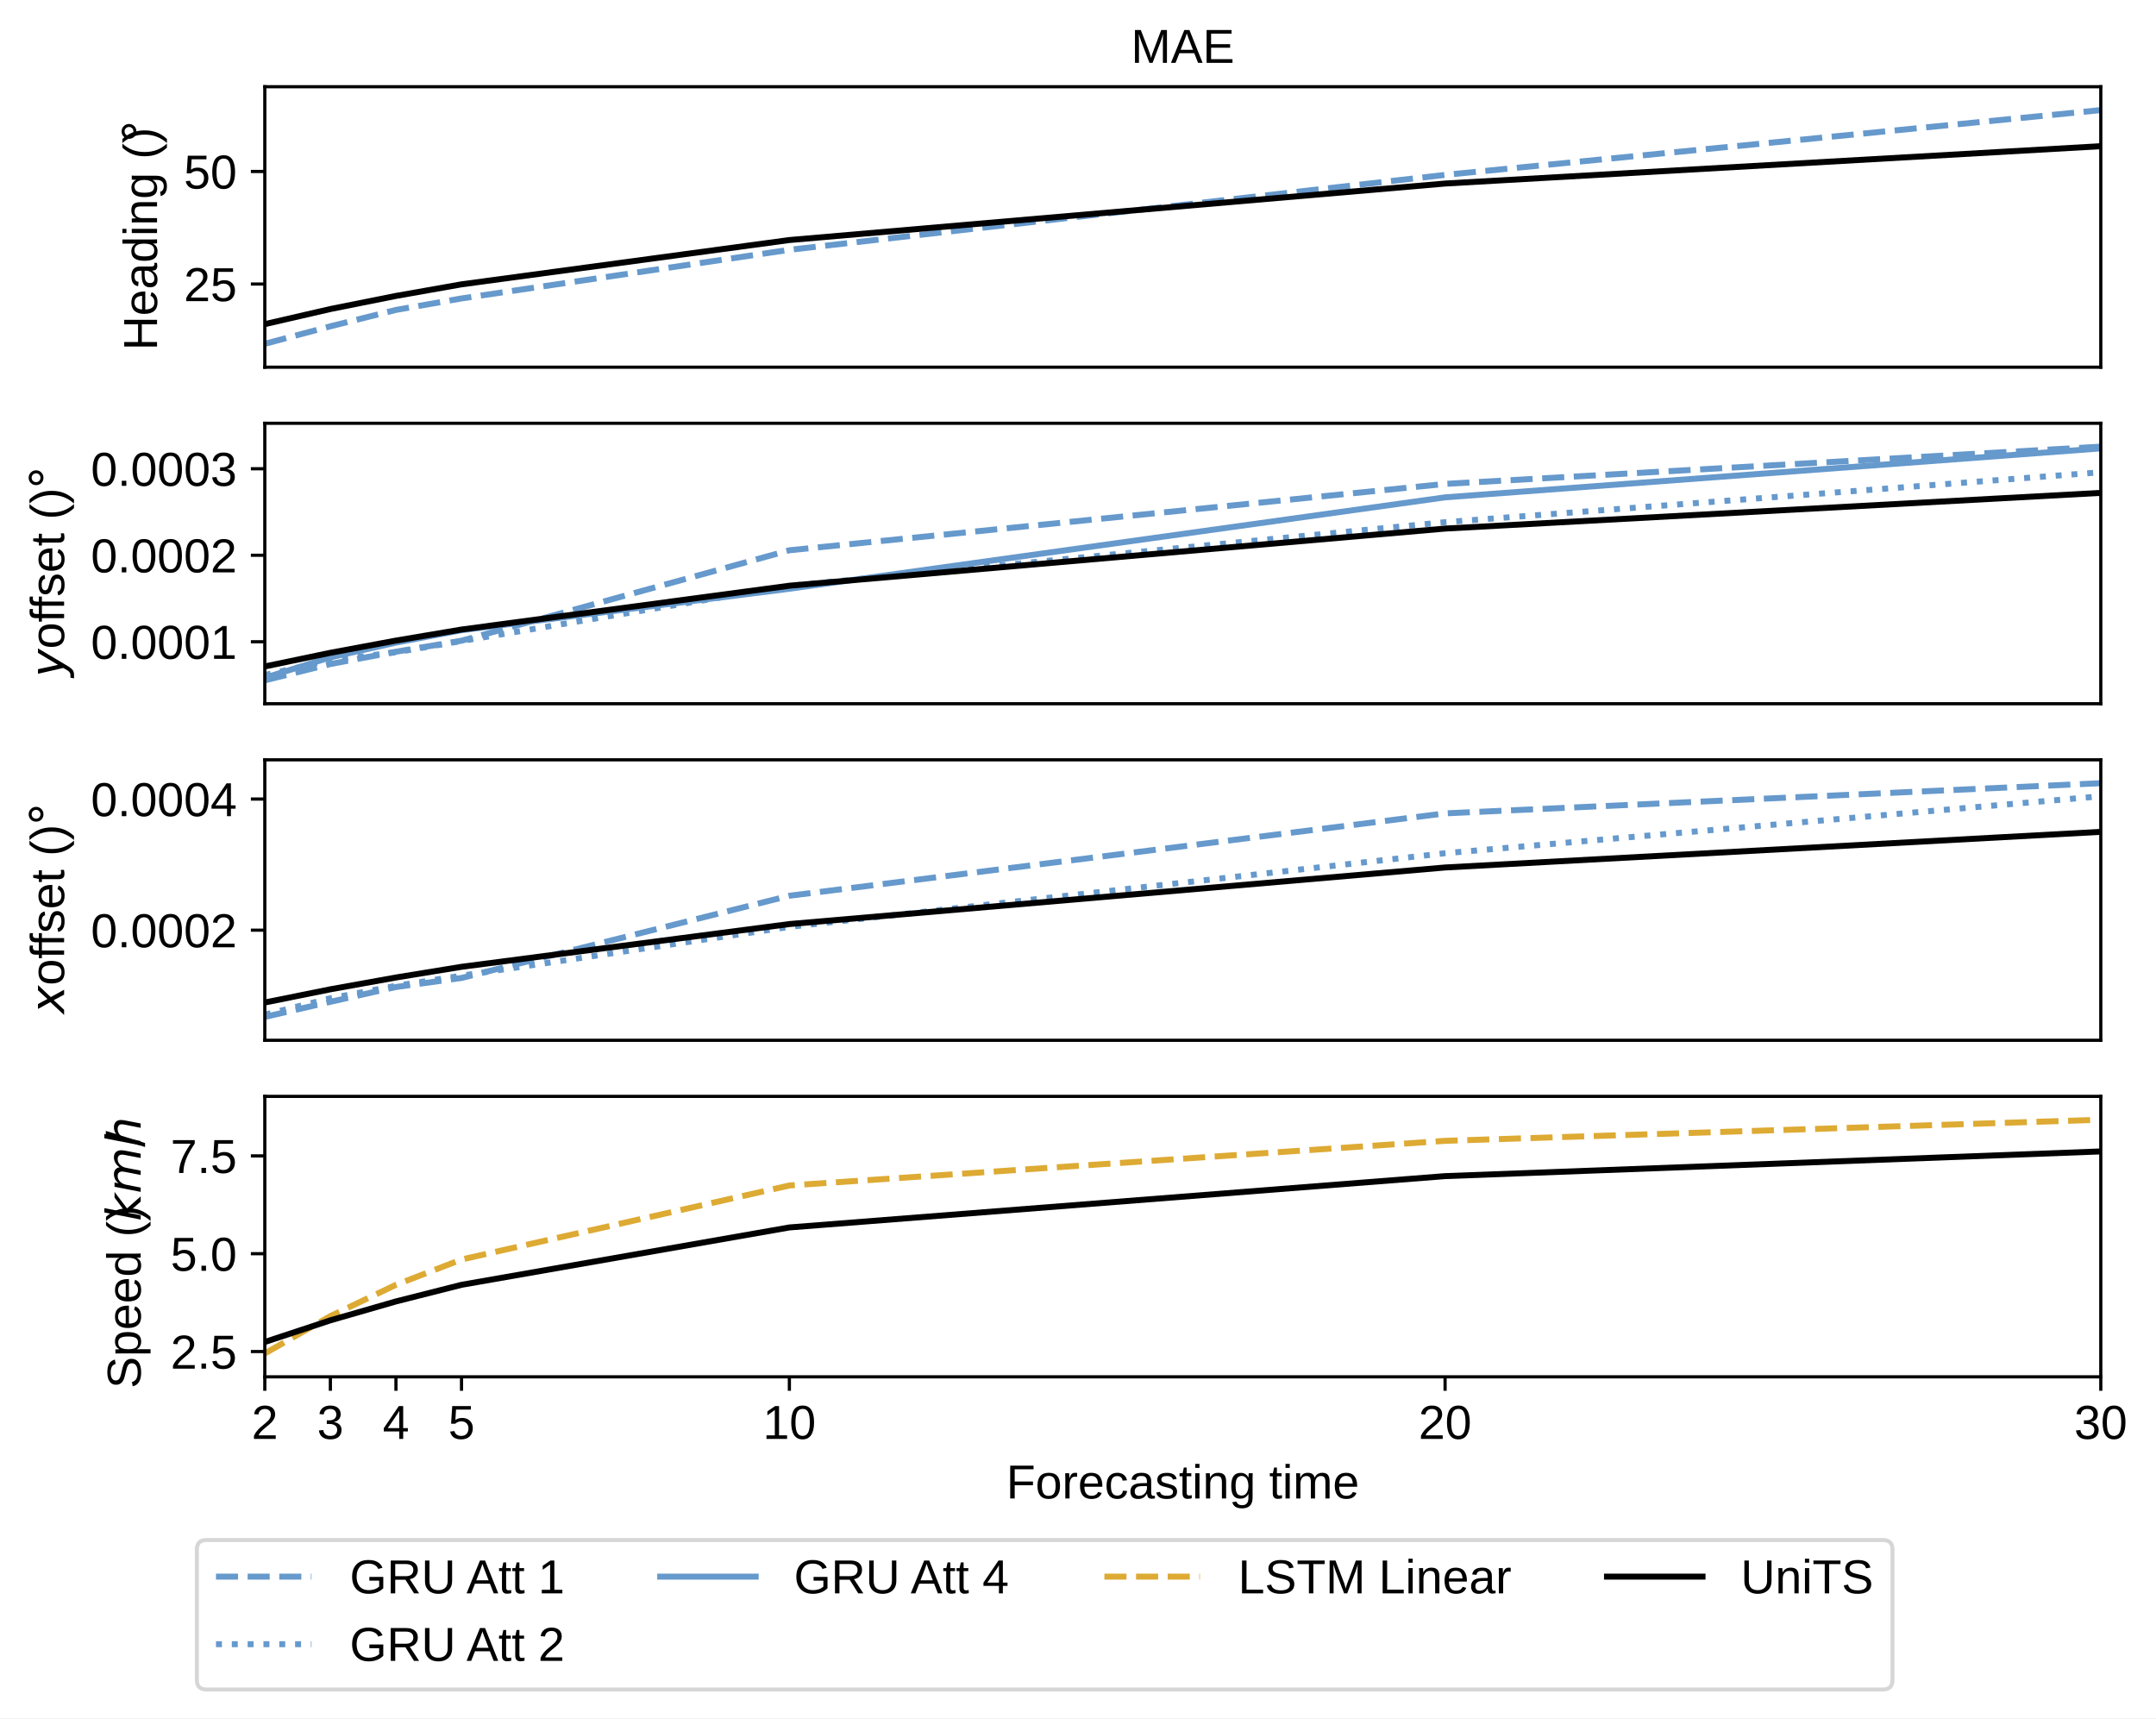
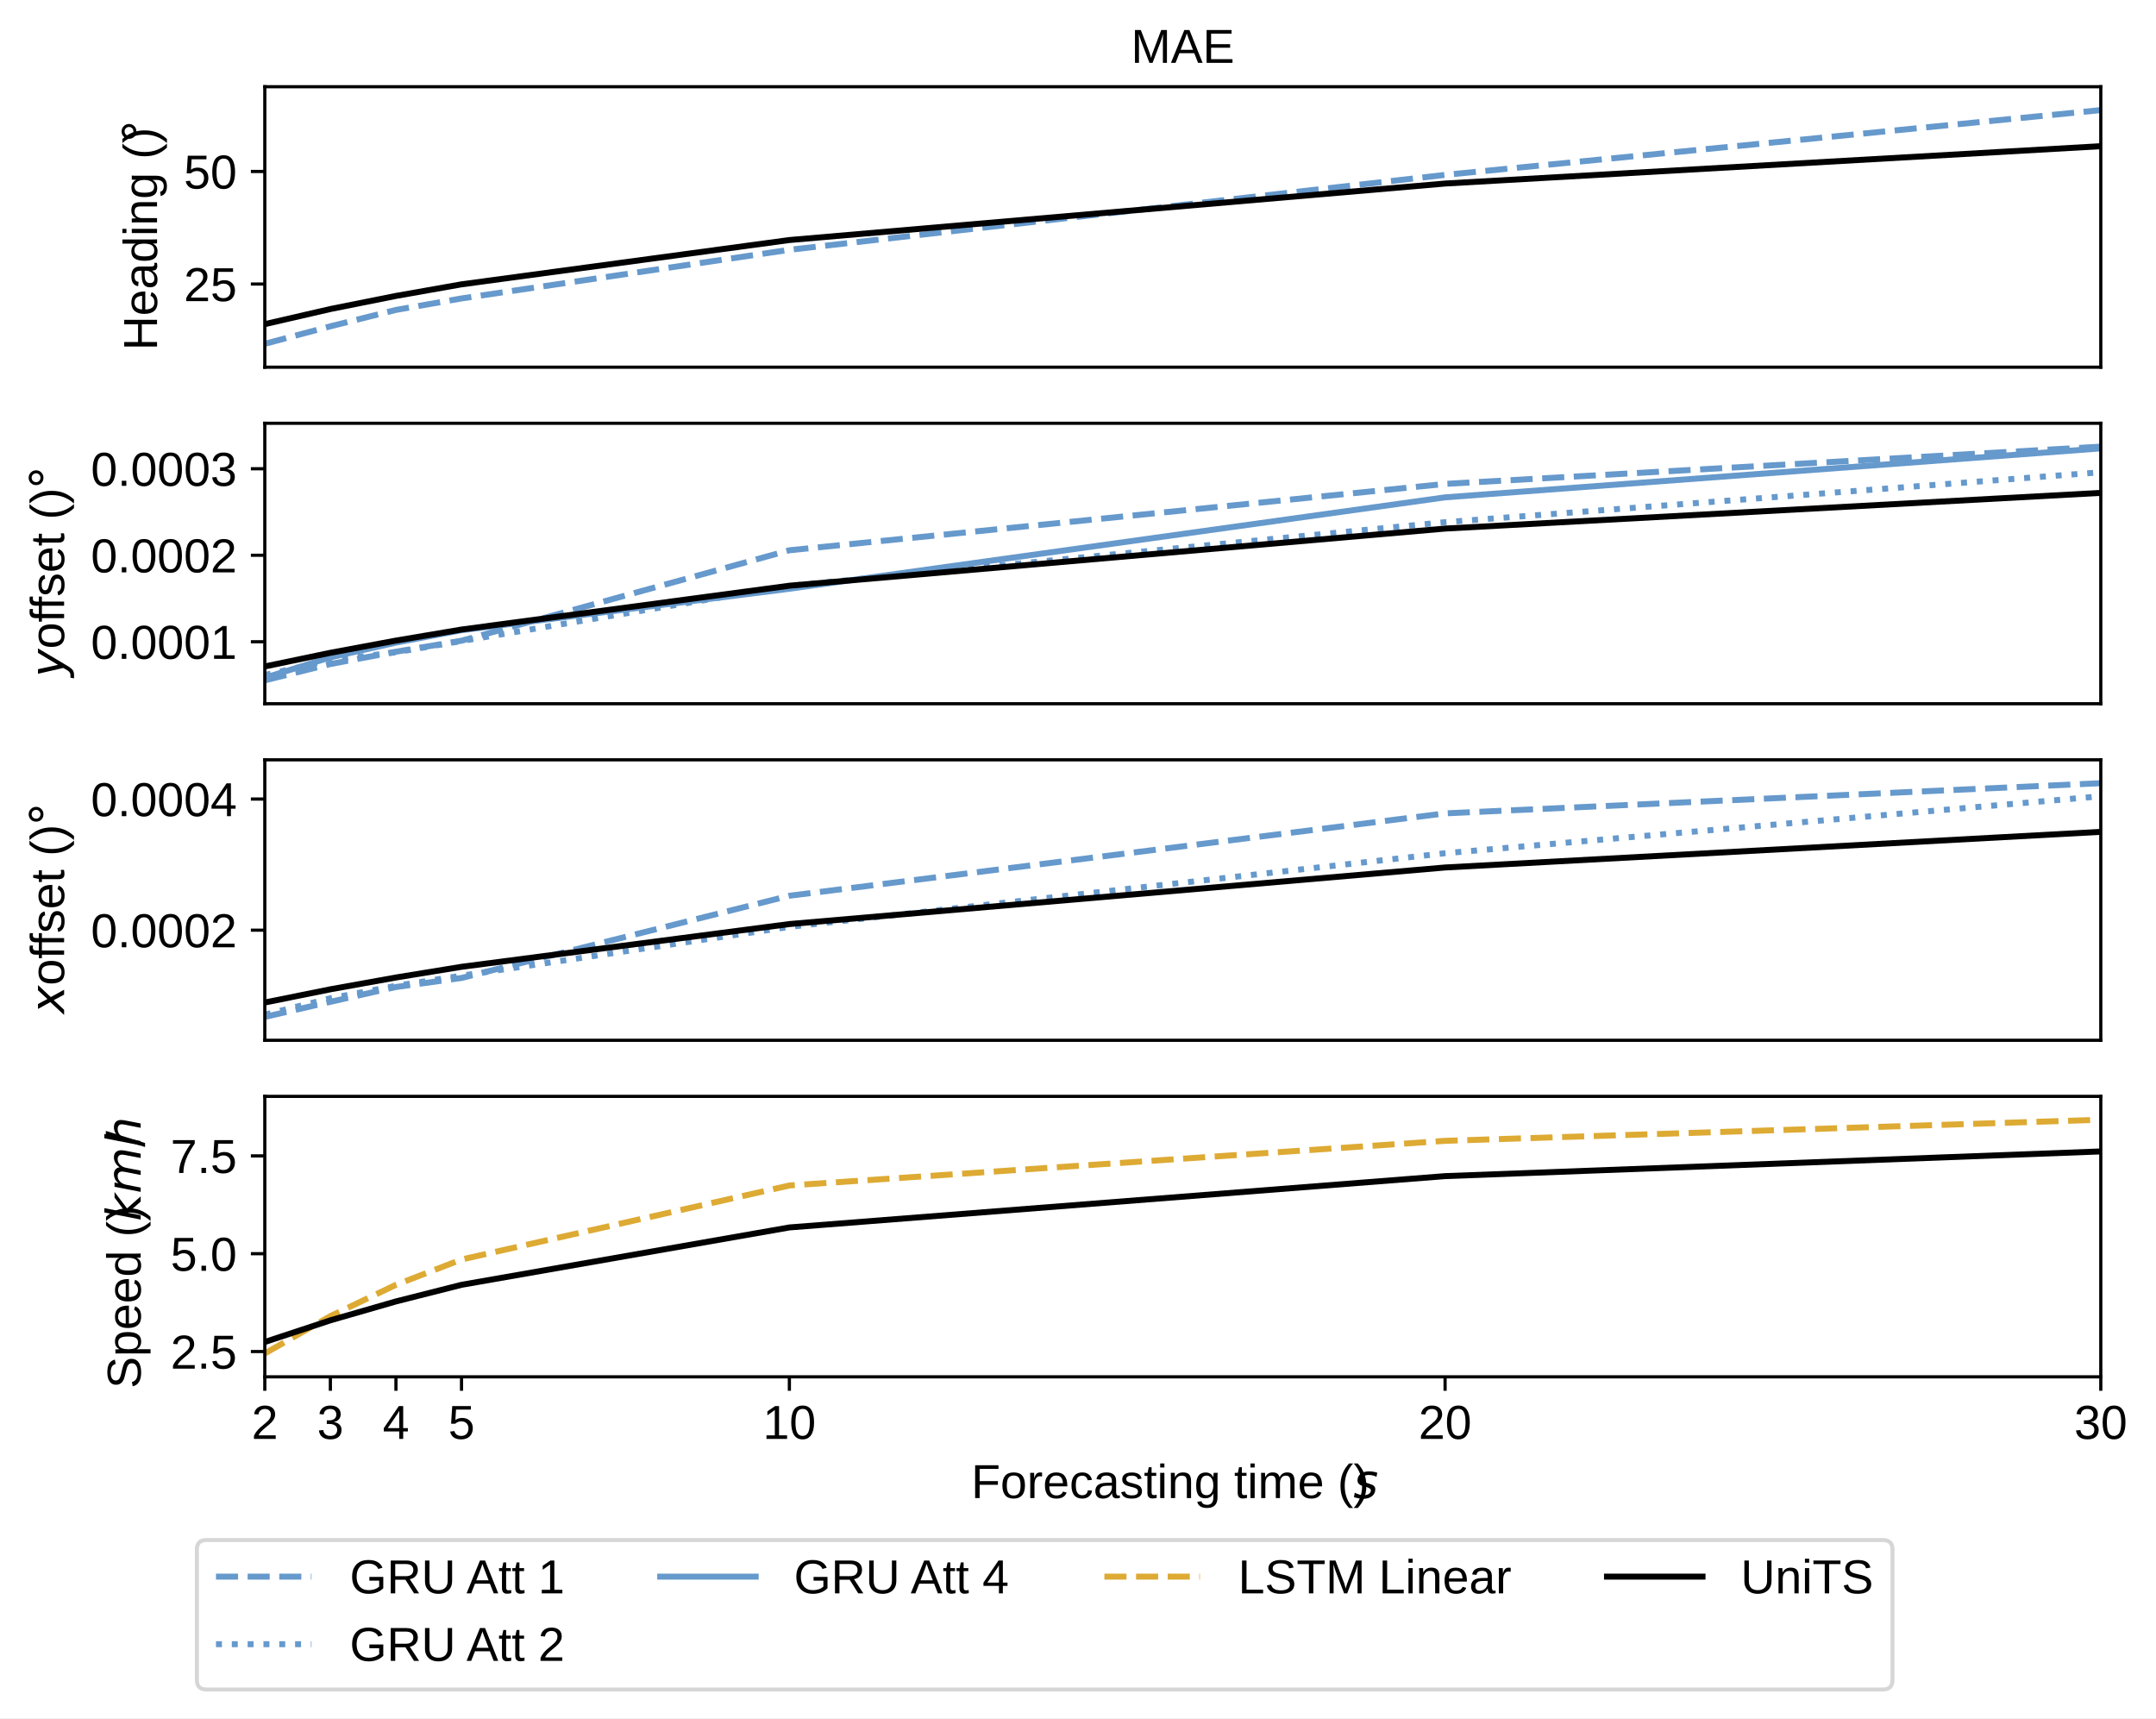
<svg xmlns="http://www.w3.org/2000/svg" xmlns:xlink="http://www.w3.org/1999/xlink" width="541.751pt" height="431.672pt" viewBox="0 0 541.751 431.672" version="1.1">
  <defs>
    <style type="text/css">*{stroke-linejoin: round; stroke-linecap: butt}</style>
  </defs>
  <g id="figure_1">
    <g id="patch_1">
      <path d="M 0 431.672  L 541.751 431.672  L 541.751 0  L 0 0  z " style="fill: #ffffff" />
    </g>
    <g id="axes_1">
      <g id="patch_2">
        <path d="M 66.539 92.252  L 527.878 92.252  L 527.878 21.789  L 66.539 21.789  z " style="fill: #ffffff" />
      </g>
      <g id="matplotlib.axis_1" />
      <g id="matplotlib.axis_2">
        <g id="ytick_1">
          <g id="line2d_1">
            <defs>
-               <path id="m7a100b7f8b" d="M 0 0  L -3.5 0  " style="stroke: #000000; stroke-width: 0.8" />
+               <path id="mde9c9394e4" d="M 0 0  L -3.5 0  " style="stroke: #000000; stroke-width: 0.8" />
            </defs>
            <g>
-               <use xlink:href="#m7a100b7f8b" x="66.539" y="71.363" style="stroke: #000000; stroke-width: 0.8" />
+               <use xlink:href="#mde9c9394e4" x="66.539" y="71.363" style="stroke: #000000; stroke-width: 0.8" />
            </g>
          </g>
          <g id="text_1">
            <text style="font: 12px 'Arial'; text-anchor: end" x="59.539" y="75.657" transform="rotate(-0 59.53937 75.65748)">25</text>
          </g>
        </g>
        <g id="ytick_2">
          <g id="line2d_2">
            <g>
-               <use xlink:href="#m7a100b7f8b" x="66.539" y="43.082" style="stroke: #000000; stroke-width: 0.8" />
+               <use xlink:href="#mde9c9394e4" x="66.539" y="43.082" style="stroke: #000000; stroke-width: 0.8" />
            </g>
          </g>
          <g id="text_2">
            <text style="font: 12px 'Arial'; text-anchor: end" x="59.539" y="47.376" transform="rotate(-0 59.53937 47.3764)">50</text>
          </g>
        </g>
        <g id="text_3">
          <g transform="translate(39.55313 88.04063) rotate(-90)">
            <text>
              <tspan style="font: 12px 'Arial'" x="0 8.666 15.34 22.014 28.688 31.354 38.027 44.701 48.035 58.031" y="-0.094">Heading ()</tspan>
              <tspan style="font: 12px 'DejaVu Sans'" x="52.031" y="-0.094">°</tspan>
            </text>
          </g>
        </g>
      </g>
      <g id="line2d_3">
-         <path d="M 66.539 86.38  L 83.016 81.982  L 99.492 77.866  L 115.969 74.98  L 198.35 62.764  L 363.114 43.938  L 527.878 27.661  " clip-path="url(#p5b7cb1a8e7)" style="fill: none; stroke-dasharray: 5.55,2.4; stroke-dashoffset: 0; stroke: #6699cc; stroke-width: 1.5" />
+         <path d="M 66.539 86.38  L 83.016 81.982  L 99.492 77.866  L 115.969 74.98  L 198.35 62.764  L 363.114 43.938  L 527.878 27.661  " clip-path="url(#p60d8c0963b)" style="fill: none; stroke-dasharray: 5.55,2.4; stroke-dashoffset: 0; stroke: #6699cc; stroke-width: 1.5" />
      </g>
      <g id="line2d_4">
-         <path d="M 66.539 81.436  L 83.016 77.641  L 99.492 74.347  L 115.969 71.435  L 198.35 60.307  L 363.114 46.112  L 527.878 36.729  " clip-path="url(#p5b7cb1a8e7)" style="fill: none; stroke: #000000; stroke-width: 1.5; stroke-linecap: square" />
+         <path d="M 66.539 81.436  L 83.016 77.641  L 99.492 74.347  L 115.969 71.435  L 198.35 60.307  L 363.114 46.112  L 527.878 36.729  " clip-path="url(#p60d8c0963b)" style="fill: none; stroke: #000000; stroke-width: 1.5; stroke-linecap: square" />
      </g>
      <g id="patch_3">
        <path d="M 66.539 92.252  L 66.539 21.789  " style="fill: none; stroke: #000000; stroke-width: 0.8; stroke-linejoin: miter; stroke-linecap: square" />
      </g>
      <g id="patch_4">
        <path d="M 527.878 92.252  L 527.878 21.789  " style="fill: none; stroke: #000000; stroke-width: 0.8; stroke-linejoin: miter; stroke-linecap: square" />
      </g>
      <g id="patch_5">
        <path d="M 66.539 92.252  L 527.878 92.252  " style="fill: none; stroke: #000000; stroke-width: 0.8; stroke-linejoin: miter; stroke-linecap: square" />
      </g>
      <g id="patch_6">
        <path d="M 66.539 21.789  L 527.878 21.789  " style="fill: none; stroke: #000000; stroke-width: 0.8; stroke-linejoin: miter; stroke-linecap: square" />
      </g>
      <g id="text_4">
        <text style="font: 12px 'Arial'; text-anchor: middle" x="297.209" y="15.789" transform="rotate(-0 297.2087 15.78937)">MAE</text>
      </g>
    </g>
    <g id="axes_2">
      <g id="patch_7">
        <path d="M 66.539 176.807  L 527.878 176.807  L 527.878 106.344  L 66.539 106.344  z " style="fill: #ffffff" />
      </g>
      <g id="matplotlib.axis_3" />
      <g id="matplotlib.axis_4">
        <g id="ytick_3">
          <g id="line2d_5">
            <g>
-               <use xlink:href="#m7a100b7f8b" x="66.539" y="161.233" style="stroke: #000000; stroke-width: 0.8" />
+               <use xlink:href="#mde9c9394e4" x="66.539" y="161.233" style="stroke: #000000; stroke-width: 0.8" />
            </g>
          </g>
          <g id="text_5">
            <text style="font: 12px 'Arial'; text-anchor: end" x="59.539" y="165.527" transform="rotate(-0 59.53937 165.5274)">0.0001</text>
          </g>
        </g>
        <g id="ytick_4">
          <g id="line2d_6">
            <g>
-               <use xlink:href="#m7a100b7f8b" x="66.539" y="139.502" style="stroke: #000000; stroke-width: 0.8" />
+               <use xlink:href="#mde9c9394e4" x="66.539" y="139.502" style="stroke: #000000; stroke-width: 0.8" />
            </g>
          </g>
          <g id="text_6">
            <text style="font: 12px 'Arial'; text-anchor: end" x="59.539" y="143.797" transform="rotate(-0 59.53937 143.7969)">0.0002</text>
          </g>
        </g>
        <g id="ytick_5">
          <g id="line2d_7">
            <g>
-               <use xlink:href="#m7a100b7f8b" x="66.539" y="117.772" style="stroke: #000000; stroke-width: 0.8" />
+               <use xlink:href="#mde9c9394e4" x="66.539" y="117.772" style="stroke: #000000; stroke-width: 0.8" />
            </g>
          </g>
          <g id="text_7">
            <text style="font: 12px 'Arial'; text-anchor: end" x="59.539" y="122.066" transform="rotate(-0 59.53937 122.0665)">0.0003</text>
          </g>
        </g>
        <g id="text_8">
          <g transform="translate(16.2 170.1356) rotate(-90)">
            <text>
              <tspan style="font: oblique 12px 'DejaVu Sans'" x="0" y="-0.094">y</tspan>
              <tspan style="font: 12px 'Arial'" x="7.102 10.436 17.109 20.443 23.777 29.777 36.451 39.785 43.119 53.115" y="-0.094"> offset ()</tspan>
              <tspan style="font: 12px 'DejaVu Sans'" x="47.115" y="-0.094">°</tspan>
            </text>
          </g>
        </g>
      </g>
      <g id="line2d_8">
-         <path d="M 66.539 170.935  L 83.016 166.833  L 99.492 163.739  L 115.969 160.97  L 198.35 138.254  L 363.114 121.579  L 527.878 112.216  " clip-path="url(#p621e4f8ddc)" style="fill: none; stroke-dasharray: 5.55,2.4; stroke-dashoffset: 0; stroke: #6699cc; stroke-width: 1.5" />
+         <path d="M 66.539 170.935  L 83.016 166.833  L 99.492 163.739  L 115.969 160.97  L 198.35 138.254  L 363.114 121.579  L 527.878 112.216  " clip-path="url(#p0fa7721ba6)" style="fill: none; stroke-dasharray: 5.55,2.4; stroke-dashoffset: 0; stroke: #6699cc; stroke-width: 1.5" />
      </g>
      <g id="line2d_9">
-         <path d="M 66.539 169.578  L 83.016 165.873  L 99.492 163.886  L 115.969 161.058  L 198.35 147.196  L 363.114 131.193  L 527.878 118.653  " clip-path="url(#p621e4f8ddc)" style="fill: none; stroke-dasharray: 1.5,2.475; stroke-dashoffset: 0; stroke: #6699cc; stroke-width: 1.5" />
+         <path d="M 66.539 169.578  L 83.016 165.873  L 99.492 163.886  L 115.969 161.058  L 198.35 147.196  L 363.114 131.193  L 527.878 118.653  " clip-path="url(#p0fa7721ba6)" style="fill: none; stroke-dasharray: 1.5,2.475; stroke-dashoffset: 0; stroke: #6699cc; stroke-width: 1.5" />
      </g>
      <g id="line2d_10">
-         <path d="M 66.539 170.276  L 83.016 165.146  L 99.492 161.451  L 115.969 158.329  L 198.35 147.92  L 363.114 124.954  L 527.878 112.653  " clip-path="url(#p621e4f8ddc)" style="fill: none; stroke: #6699cc; stroke-width: 1.5; stroke-linecap: square" />
+         <path d="M 66.539 170.276  L 83.016 165.146  L 99.492 161.451  L 115.969 158.329  L 198.35 147.92  L 363.114 124.954  L 527.878 112.653  " clip-path="url(#p0fa7721ba6)" style="fill: none; stroke: #6699cc; stroke-width: 1.5; stroke-linecap: square" />
      </g>
      <g id="line2d_11">
-         <path d="M 66.539 167.439  L 83.016 164.007  L 99.492 160.942  L 115.969 158.165  L 198.35 147.155  L 363.114 132.799  L 527.878 123.831  " clip-path="url(#p621e4f8ddc)" style="fill: none; stroke: #000000; stroke-width: 1.5; stroke-linecap: square" />
+         <path d="M 66.539 167.439  L 83.016 164.007  L 99.492 160.942  L 115.969 158.165  L 198.35 147.155  L 363.114 132.799  L 527.878 123.831  " clip-path="url(#p0fa7721ba6)" style="fill: none; stroke: #000000; stroke-width: 1.5; stroke-linecap: square" />
      </g>
      <g id="patch_8">
        <path d="M 66.539 176.807  L 66.539 106.344  " style="fill: none; stroke: #000000; stroke-width: 0.8; stroke-linejoin: miter; stroke-linecap: square" />
      </g>
      <g id="patch_9">
        <path d="M 527.878 176.807  L 527.878 106.344  " style="fill: none; stroke: #000000; stroke-width: 0.8; stroke-linejoin: miter; stroke-linecap: square" />
      </g>
      <g id="patch_10">
        <path d="M 66.539 176.807  L 527.878 176.807  " style="fill: none; stroke: #000000; stroke-width: 0.8; stroke-linejoin: miter; stroke-linecap: square" />
      </g>
      <g id="patch_11">
        <path d="M 66.539 106.344  L 527.878 106.344  " style="fill: none; stroke: #000000; stroke-width: 0.8; stroke-linejoin: miter; stroke-linecap: square" />
      </g>
    </g>
    <g id="axes_3">
      <g id="patch_12">
        <path d="M 66.539 261.362  L 527.878 261.362  L 527.878 190.899  L 66.539 190.899  z " style="fill: #ffffff" />
      </g>
      <g id="matplotlib.axis_5" />
      <g id="matplotlib.axis_6">
        <g id="ytick_6">
          <g id="line2d_12">
            <g>
-               <use xlink:href="#m7a100b7f8b" x="66.539" y="233.698" style="stroke: #000000; stroke-width: 0.8" />
+               <use xlink:href="#mde9c9394e4" x="66.539" y="233.698" style="stroke: #000000; stroke-width: 0.8" />
            </g>
          </g>
          <g id="text_9">
            <text style="font: 12px 'Arial'; text-anchor: end" x="59.539" y="237.993" transform="rotate(-0 59.53937 237.9925)">0.0002</text>
          </g>
        </g>
        <g id="ytick_7">
          <g id="line2d_13">
            <g>
-               <use xlink:href="#m7a100b7f8b" x="66.539" y="200.754" style="stroke: #000000; stroke-width: 0.8" />
+               <use xlink:href="#mde9c9394e4" x="66.539" y="200.754" style="stroke: #000000; stroke-width: 0.8" />
            </g>
          </g>
          <g id="text_10">
            <text style="font: 12px 'Arial'; text-anchor: end" x="59.539" y="205.049" transform="rotate(-0 59.53937 205.0491)">0.0004</text>
          </g>
        </g>
        <g id="text_11">
          <g transform="translate(16.2 254.6907) rotate(-90)">
            <text>
              <tspan style="font: oblique 12px 'DejaVu Sans'" x="0" y="-0.094">x</tspan>
              <tspan style="font: 12px 'Arial'" x="7.102 10.436 17.109 20.443 23.777 29.777 36.451 39.785 43.119 53.115" y="-0.094"> offset ()</tspan>
              <tspan style="font: 12px 'DejaVu Sans'" x="47.115" y="-0.094">°</tspan>
            </text>
          </g>
        </g>
      </g>
      <g id="line2d_14">
-         <path d="M 66.539 255.49  L 83.016 251.699  L 99.492 247.978  L 115.969 245.707  L 198.35 225.053  L 363.114 204.355  L 527.878 196.771  " clip-path="url(#pee7e4c28dc)" style="fill: none; stroke-dasharray: 5.55,2.4; stroke-dashoffset: 0; stroke: #6699cc; stroke-width: 1.5" />
+         <path d="M 66.539 255.49  L 83.016 251.699  L 99.492 247.978  L 115.969 245.707  L 198.35 225.053  L 363.114 204.355  L 527.878 196.771  " clip-path="url(#p05dc808b31)" style="fill: none; stroke-dasharray: 5.55,2.4; stroke-dashoffset: 0; stroke: #6699cc; stroke-width: 1.5" />
      </g>
      <g id="line2d_15">
-         <path d="M 66.539 254.922  L 83.016 250.807  L 99.492 247.669  L 115.969 245.133  L 198.35 232.875  L 363.114 214.365  L 527.878 200.053  " clip-path="url(#pee7e4c28dc)" style="fill: none; stroke-dasharray: 1.5,2.475; stroke-dashoffset: 0; stroke: #6699cc; stroke-width: 1.5" />
+         <path d="M 66.539 254.922  L 83.016 250.807  L 99.492 247.669  L 115.969 245.133  L 198.35 232.875  L 363.114 214.365  L 527.878 200.053  " clip-path="url(#p05dc808b31)" style="fill: none; stroke-dasharray: 1.5,2.475; stroke-dashoffset: 0; stroke: #6699cc; stroke-width: 1.5" />
      </g>
      <g id="line2d_16">
-         <path d="M 66.539 251.873  L 83.016 248.552  L 99.492 245.588  L 115.969 242.902  L 198.35 232.162  L 363.114 217.948  L 527.878 208.992  " clip-path="url(#pee7e4c28dc)" style="fill: none; stroke: #000000; stroke-width: 1.5; stroke-linecap: square" />
+         <path d="M 66.539 251.873  L 83.016 248.552  L 99.492 245.588  L 115.969 242.902  L 198.35 232.162  L 363.114 217.948  L 527.878 208.992  " clip-path="url(#p05dc808b31)" style="fill: none; stroke: #000000; stroke-width: 1.5; stroke-linecap: square" />
      </g>
      <g id="patch_13">
        <path d="M 66.539 261.362  L 66.539 190.899  " style="fill: none; stroke: #000000; stroke-width: 0.8; stroke-linejoin: miter; stroke-linecap: square" />
      </g>
      <g id="patch_14">
        <path d="M 527.878 261.362  L 527.878 190.899  " style="fill: none; stroke: #000000; stroke-width: 0.8; stroke-linejoin: miter; stroke-linecap: square" />
      </g>
      <g id="patch_15">
        <path d="M 66.539 261.362  L 527.878 261.362  " style="fill: none; stroke: #000000; stroke-width: 0.8; stroke-linejoin: miter; stroke-linecap: square" />
      </g>
      <g id="patch_16">
        <path d="M 66.539 190.899  L 527.878 190.899  " style="fill: none; stroke: #000000; stroke-width: 0.8; stroke-linejoin: miter; stroke-linecap: square" />
      </g>
    </g>
    <g id="axes_4">
      <g id="patch_17">
        <path d="M 66.539 345.917  L 527.878 345.917  L 527.878 275.454  L 66.539 275.454  z " style="fill: #ffffff" />
      </g>
      <g id="matplotlib.axis_7">
        <g id="xtick_1">
          <g id="line2d_17">
            <defs>
-               <path id="m9e4c85d0e4" d="M 0 0  L 0 3.5  " style="stroke: #000000; stroke-width: 0.8" />
+               <path id="m6f905c3f82" d="M 0 0  L 0 3.5  " style="stroke: #000000; stroke-width: 0.8" />
            </defs>
            <g>
-               <use xlink:href="#m9e4c85d0e4" x="66.539" y="345.917" style="stroke: #000000; stroke-width: 0.8" />
+               <use xlink:href="#m6f905c3f82" x="66.539" y="345.917" style="stroke: #000000; stroke-width: 0.8" />
            </g>
          </g>
          <g id="text_12">
            <text style="font: 12px 'Arial'; text-anchor: middle" x="66.539" y="361.506" transform="rotate(-0 66.53938 361.5063)">2</text>
          </g>
        </g>
        <g id="xtick_2">
          <g id="line2d_18">
            <g>
-               <use xlink:href="#m9e4c85d0e4" x="83.016" y="345.917" style="stroke: #000000; stroke-width: 0.8" />
+               <use xlink:href="#m6f905c3f82" x="83.016" y="345.917" style="stroke: #000000; stroke-width: 0.8" />
            </g>
          </g>
          <g id="text_13">
            <text style="font: 12px 'Arial'; text-anchor: middle" x="83.016" y="361.506" transform="rotate(-0 83.01575 361.5063)">3</text>
          </g>
        </g>
        <g id="xtick_3">
          <g id="line2d_19">
            <g>
-               <use xlink:href="#m9e4c85d0e4" x="99.492" y="345.917" style="stroke: #000000; stroke-width: 0.8" />
+               <use xlink:href="#m6f905c3f82" x="99.492" y="345.917" style="stroke: #000000; stroke-width: 0.8" />
            </g>
          </g>
          <g id="text_14">
            <text style="font: 12px 'Arial'; text-anchor: middle" x="99.492" y="361.506" transform="rotate(-0 99.49213 361.5063)">4</text>
          </g>
        </g>
        <g id="xtick_4">
          <g id="line2d_20">
            <g>
-               <use xlink:href="#m9e4c85d0e4" x="115.969" y="345.917" style="stroke: #000000; stroke-width: 0.8" />
+               <use xlink:href="#m6f905c3f82" x="115.969" y="345.917" style="stroke: #000000; stroke-width: 0.8" />
            </g>
          </g>
          <g id="text_15">
            <text style="font: 12px 'Arial'; text-anchor: middle" x="115.969" y="361.506" transform="rotate(-0 115.9685 361.5063)">5</text>
          </g>
        </g>
        <g id="xtick_5">
          <g id="line2d_21">
            <g>
-               <use xlink:href="#m9e4c85d0e4" x="198.35" y="345.917" style="stroke: #000000; stroke-width: 0.8" />
+               <use xlink:href="#m6f905c3f82" x="198.35" y="345.917" style="stroke: #000000; stroke-width: 0.8" />
            </g>
          </g>
          <g id="text_16">
            <text style="font: 12px 'Arial'; text-anchor: middle" x="198.35" y="361.506" transform="rotate(-0 198.3504 361.5063)">10</text>
          </g>
        </g>
        <g id="xtick_6">
          <g id="line2d_22">
            <g>
-               <use xlink:href="#m9e4c85d0e4" x="363.114" y="345.917" style="stroke: #000000; stroke-width: 0.8" />
+               <use xlink:href="#m6f905c3f82" x="363.114" y="345.917" style="stroke: #000000; stroke-width: 0.8" />
            </g>
          </g>
          <g id="text_17">
            <text style="font: 12px 'Arial'; text-anchor: middle" x="363.114" y="361.506" transform="rotate(-0 363.1142 361.5063)">20</text>
          </g>
        </g>
        <g id="xtick_7">
          <g id="line2d_23">
            <g>
-               <use xlink:href="#m9e4c85d0e4" x="527.878" y="345.917" style="stroke: #000000; stroke-width: 0.8" />
+               <use xlink:href="#m6f905c3f82" x="527.878" y="345.917" style="stroke: #000000; stroke-width: 0.8" />
            </g>
          </g>
          <g id="text_18">
            <text style="font: 12px 'Arial'; text-anchor: middle" x="527.878" y="361.506" transform="rotate(-0 527.878 361.5063)">30</text>
          </g>
        </g>
        <g id="text_19">
-           <text style="font: 12px 'Arial'; text-anchor: middle" x="297.209" y="376.481" transform="rotate(-0 297.2087 376.4807)">Forecasting time</text>
+           <g transform="translate(244.0487 376.6513)">
+             <text>
+               <tspan style="font: 12px 'Arial'" x="0 7.33 14.004 18 24.674 30.674 37.348 43.348 46.682 49.348 56.021 62.695 66.029 69.363 72.029 82.025 88.699 92.033 102.281" y="-0.266">Forecasting time ()</tspan>
+               <tspan style="font: oblique 12px 'DejaVu Sans'" x="96.029" y="-0.266">s</tspan>
+             </text>
+           </g>
        </g>
      </g>
      <g id="matplotlib.axis_8">
        <g id="ytick_8">
          <g id="line2d_24">
            <g>
-               <use xlink:href="#m7a100b7f8b" x="66.539" y="339.561" style="stroke: #000000; stroke-width: 0.8" />
+               <use xlink:href="#mde9c9394e4" x="66.539" y="339.561" style="stroke: #000000; stroke-width: 0.8" />
            </g>
          </g>
          <g id="text_20">
            <text style="font: 12px 'Arial'; text-anchor: end" x="59.539" y="343.856" transform="rotate(-0 59.53937 343.8558)">2.5</text>
          </g>
        </g>
        <g id="ytick_9">
          <g id="line2d_25">
            <g>
-               <use xlink:href="#m7a100b7f8b" x="66.539" y="314.984" style="stroke: #000000; stroke-width: 0.8" />
+               <use xlink:href="#mde9c9394e4" x="66.539" y="314.984" style="stroke: #000000; stroke-width: 0.8" />
            </g>
          </g>
          <g id="text_21">
            <text style="font: 12px 'Arial'; text-anchor: end" x="59.539" y="319.278" transform="rotate(-0 59.53937 319.2783)">5.0</text>
          </g>
        </g>
        <g id="ytick_10">
          <g id="line2d_26">
            <g>
-               <use xlink:href="#m7a100b7f8b" x="66.539" y="290.406" style="stroke: #000000; stroke-width: 0.8" />
+               <use xlink:href="#mde9c9394e4" x="66.539" y="290.406" style="stroke: #000000; stroke-width: 0.8" />
            </g>
          </g>
          <g id="text_22">
            <text style="font: 12px 'Arial'; text-anchor: end" x="59.539" y="294.701" transform="rotate(-0 59.53937 294.7008)">7.5</text>
          </g>
        </g>
        <g id="text_23">
          <g transform="translate(36.21937 348.8457) rotate(-90)">
            <text>
              <tspan style="font: 12px 'Arial'" x="0 8.004 14.678 21.352 28.025 34.699 38.033 72.316" y="-0.875">Speed ()</tspan>
              <tspan style="font: oblique 12px 'DejaVu Sans'" x="42.029 48.979 64.711" y="-0.875">kmh</tspan>
              <tspan style="font: 12px 'DejaVu Sans'" x="60.668" y="-0.875">/</tspan>
            </text>
          </g>
        </g>
      </g>
      <g id="line2d_27">
-         <path d="M 66.539 340.045  L 83.016 330.664  L 99.492 322.796  L 115.969 316.439  L 198.35 297.844  L 363.114 286.624  L 527.878 281.326  " clip-path="url(#p497e3cb172)" style="fill: none; stroke-dasharray: 5.55,2.4; stroke-dashoffset: 0; stroke: #ddaa33; stroke-width: 1.5" />
+         <path d="M 66.539 340.045  L 83.016 330.664  L 99.492 322.796  L 115.969 316.439  L 198.35 297.844  L 363.114 286.624  L 527.878 281.326  " clip-path="url(#pbf28de2aa0)" style="fill: none; stroke-dasharray: 5.55,2.4; stroke-dashoffset: 0; stroke: #ddaa33; stroke-width: 1.5" />
      </g>
      <g id="line2d_28">
-         <path d="M 66.539 337.162  L 83.016 331.722  L 99.492 326.971  L 115.969 322.798  L 198.35 308.385  L 363.114 295.491  L 527.878 289.285  " clip-path="url(#p497e3cb172)" style="fill: none; stroke: #000000; stroke-width: 1.5; stroke-linecap: square" />
+         <path d="M 66.539 337.162  L 83.016 331.722  L 99.492 326.971  L 115.969 322.798  L 198.35 308.385  L 363.114 295.491  L 527.878 289.285  " clip-path="url(#pbf28de2aa0)" style="fill: none; stroke: #000000; stroke-width: 1.5; stroke-linecap: square" />
      </g>
      <g id="line2d_29">
-         <path d="M 33.587 351.789  " clip-path="url(#p497e3cb172)" style="fill: none; stroke-dasharray: 5.55,2.4; stroke-dashoffset: 0; stroke: #6699cc; stroke-width: 1.5" />
+         <path d="M 33.587 351.789  " clip-path="url(#pbf28de2aa0)" style="fill: none; stroke-dasharray: 5.55,2.4; stroke-dashoffset: 0; stroke: #6699cc; stroke-width: 1.5" />
      </g>
      <g id="line2d_30">
-         <path d="M 33.587 351.789  " clip-path="url(#p497e3cb172)" style="fill: none; stroke-dasharray: 1.5,2.475; stroke-dashoffset: 0; stroke: #6699cc; stroke-width: 1.5" />
+         <path d="M 33.587 351.789  " clip-path="url(#pbf28de2aa0)" style="fill: none; stroke-dasharray: 1.5,2.475; stroke-dashoffset: 0; stroke: #6699cc; stroke-width: 1.5" />
      </g>
      <g id="line2d_31">
-         <path d="M 33.587 351.789  " clip-path="url(#p497e3cb172)" style="fill: none; stroke: #6699cc; stroke-width: 1.5; stroke-linecap: square" />
+         <path d="M 33.587 351.789  " clip-path="url(#pbf28de2aa0)" style="fill: none; stroke: #6699cc; stroke-width: 1.5; stroke-linecap: square" />
      </g>
      <g id="line2d_32">
-         <path d="M 33.587 351.789  " clip-path="url(#p497e3cb172)" style="fill: none; stroke-dasharray: 5.55,2.4; stroke-dashoffset: 0; stroke: #ddaa33; stroke-width: 1.5" />
+         <path d="M 33.587 351.789  " clip-path="url(#pbf28de2aa0)" style="fill: none; stroke-dasharray: 5.55,2.4; stroke-dashoffset: 0; stroke: #ddaa33; stroke-width: 1.5" />
      </g>
      <g id="line2d_33">
-         <path d="M 33.587 351.789  " clip-path="url(#p497e3cb172)" style="fill: none; stroke: #000000; stroke-width: 1.5; stroke-linecap: square" />
+         <path d="M 33.587 351.789  " clip-path="url(#pbf28de2aa0)" style="fill: none; stroke: #000000; stroke-width: 1.5; stroke-linecap: square" />
      </g>
      <g id="patch_18">
        <path d="M 66.539 345.917  L 66.539 275.454  " style="fill: none; stroke: #000000; stroke-width: 0.8; stroke-linejoin: miter; stroke-linecap: square" />
      </g>
      <g id="patch_19">
        <path d="M 527.878 345.917  L 527.878 275.454  " style="fill: none; stroke: #000000; stroke-width: 0.8; stroke-linejoin: miter; stroke-linecap: square" />
      </g>
      <g id="patch_20">
        <path d="M 66.539 345.917  L 527.878 345.917  " style="fill: none; stroke: #000000; stroke-width: 0.8; stroke-linejoin: miter; stroke-linecap: square" />
      </g>
      <g id="patch_21">
        <path d="M 66.539 275.454  L 527.878 275.454  " style="fill: none; stroke: #000000; stroke-width: 0.8; stroke-linejoin: miter; stroke-linecap: square" />
      </g>
      <g id="legend_1">
        <g id="patch_22">
          <path d="M 51.872 424.472  L 473.14 424.472  Q 475.54 424.472 475.54 422.072  L 475.54 389.323  Q 475.54 386.923 473.14 386.923  L 51.872 386.923  Q 49.472 386.923 49.472 389.323  L 49.472 422.072  Q 49.472 424.472 51.872 424.472  z " style="fill: #ffffff; opacity: 0.8; stroke: #cccccc; stroke-linejoin: miter" />
        </g>
        <g id="line2d_34">
          <path d="M 54.272 396.113  L 66.272 396.113  L 78.272 396.113  " style="fill: none; stroke-dasharray: 5.55,2.4; stroke-dashoffset: 0; stroke: #6699cc; stroke-width: 1.5" />
        </g>
        <g id="text_24">
          <text style="font: 12px 'Arial'; text-anchor: start" x="87.872" y="400.313" transform="rotate(-0 87.87245 400.3126)">GRU Att 1</text>
        </g>
        <g id="line2d_35">
          <path d="M 54.272 413.087  L 66.272 413.087  L 78.272 413.087  " style="fill: none; stroke-dasharray: 1.5,2.475; stroke-dashoffset: 0; stroke: #6699cc; stroke-width: 1.5" />
        </g>
        <g id="text_25">
          <text style="font: 12px 'Arial'; text-anchor: start" x="87.872" y="417.287" transform="rotate(-0 87.87245 417.2869)">GRU Att 2</text>
        </g>
        <g id="line2d_36">
          <path d="M 165.891 396.113  L 177.891 396.113  L 189.891 396.113  " style="fill: none; stroke: #6699cc; stroke-width: 1.5; stroke-linecap: square" />
        </g>
        <g id="text_26">
          <text style="font: 12px 'Arial'; text-anchor: start" x="199.491" y="400.313" transform="rotate(-0 199.4912 400.3126)">GRU Att 4</text>
        </g>
        <g id="line2d_37">
          <path d="M 277.51 396.113  L 289.51 396.113  L 301.51 396.113  " style="fill: none; stroke-dasharray: 5.55,2.4; stroke-dashoffset: 0; stroke: #ddaa33; stroke-width: 1.5" />
        </g>
        <g id="text_27">
          <text style="font: 12px 'Arial'; text-anchor: start" x="311.11" y="400.313" transform="rotate(-0 311.1099 400.3126)">LSTM Linear</text>
        </g>
        <g id="line2d_38">
          <path d="M 403.801 396.113  L 415.801 396.113  L 427.801 396.113  " style="fill: none; stroke: #000000; stroke-width: 1.5; stroke-linecap: square" />
        </g>
        <g id="text_28">
          <text style="font: 12px 'Arial'; text-anchor: start" x="437.401" y="400.313" transform="rotate(-0 437.4006 400.3126)">UniTS</text>
        </g>
      </g>
    </g>
  </g>
  <defs>
-     <clipPath id="p5b7cb1a8e7">
+     <clipPath id="p60d8c0963b">
      <rect x="66.539" y="21.789" width="461.339" height="70.463" />
    </clipPath>
-     <clipPath id="p621e4f8ddc">
+     <clipPath id="p0fa7721ba6">
      <rect x="66.539" y="106.344" width="461.339" height="70.463" />
    </clipPath>
-     <clipPath id="pee7e4c28dc">
+     <clipPath id="p05dc808b31">
      <rect x="66.539" y="190.899" width="461.339" height="70.463" />
    </clipPath>
-     <clipPath id="p497e3cb172">
+     <clipPath id="pbf28de2aa0">
      <rect x="66.539" y="275.454" width="461.339" height="70.463" />
    </clipPath>
  </defs>
</svg>
